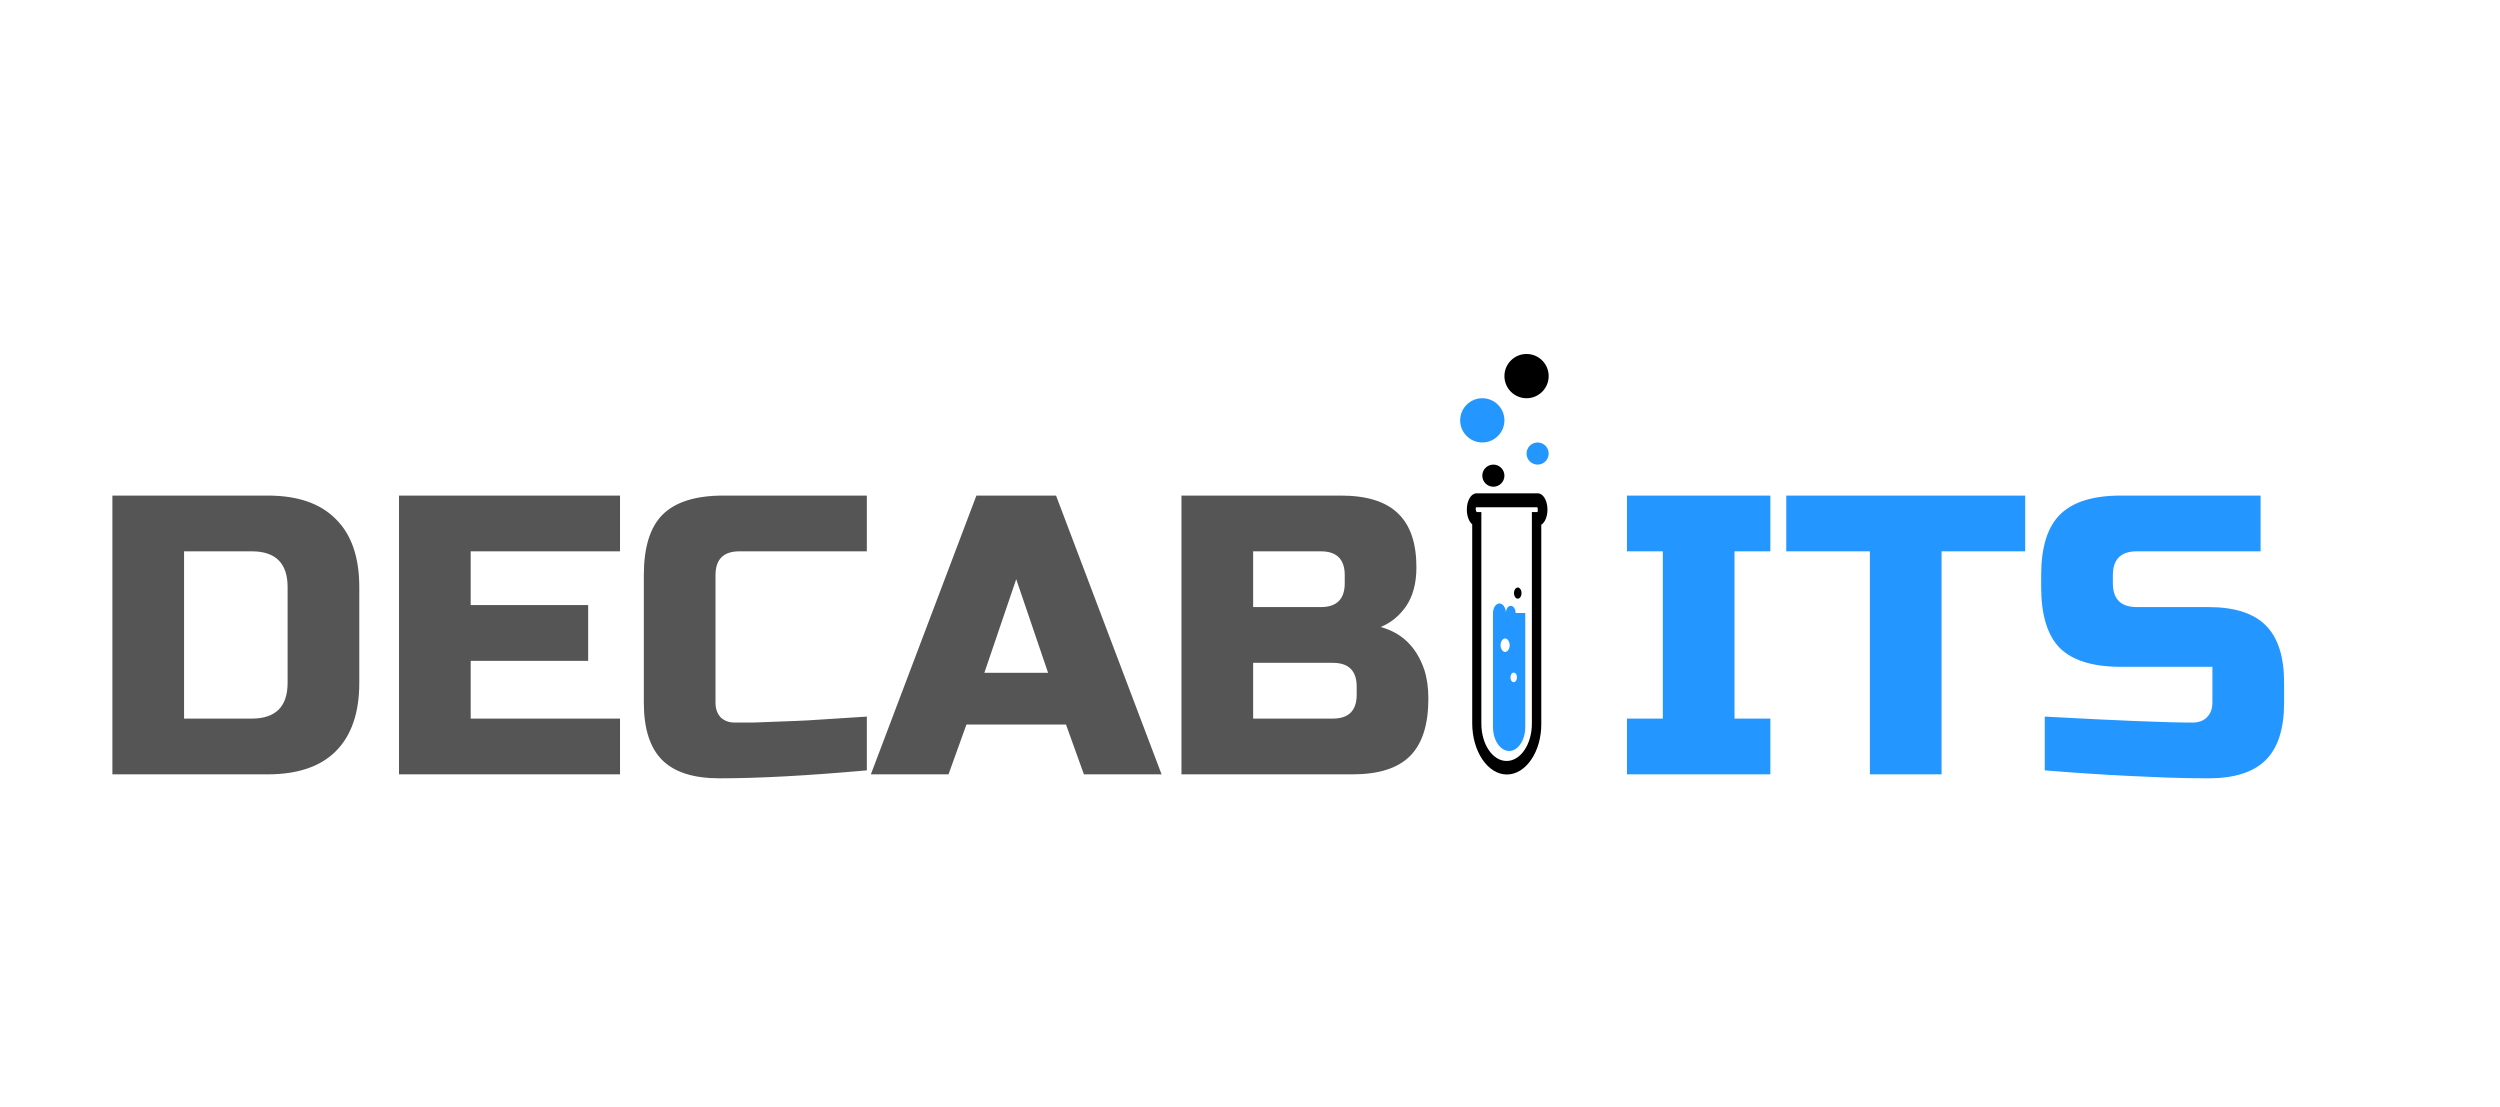
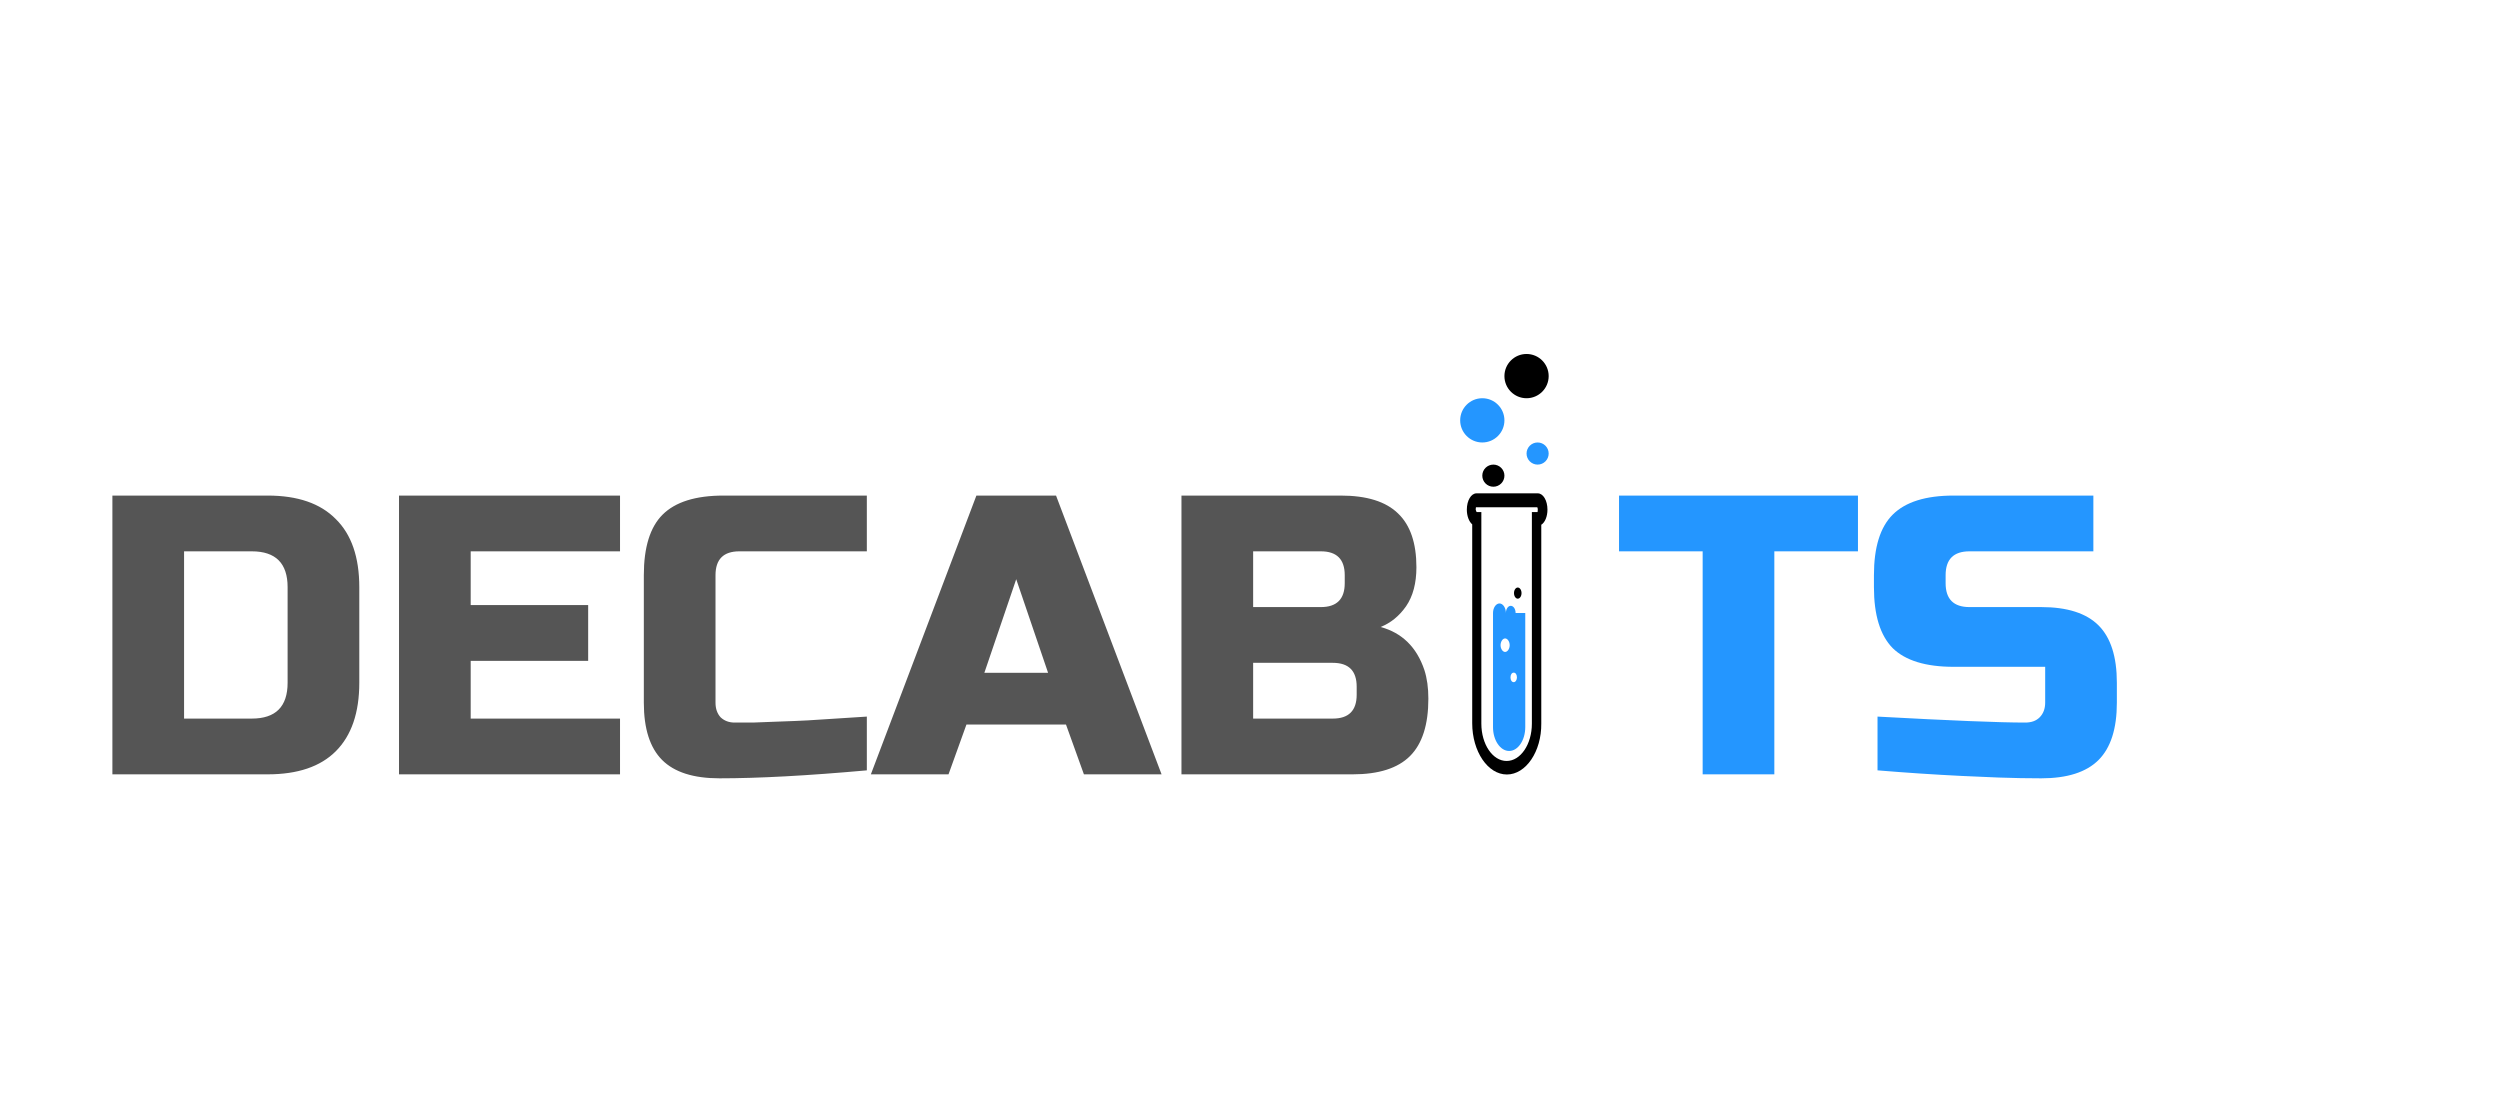
<svg xmlns="http://www.w3.org/2000/svg" width="113" height="50" viewBox="0 0 113 50" fill="none">
  <path d="M12.1 22.4C13.456 22.4 14.482 22.754 15.178 23.462C15.886 24.158 16.24 25.184 16.24 26.54V30.86C16.24 32.216 15.886 33.248 15.178 33.956C14.482 34.652 13.456 35 12.1 35H5.08V22.4H12.1ZM13 26.54C13 25.46 12.46 24.92 11.38 24.92H8.32V32.48H11.38C12.46 32.48 13 31.94 13 30.86V26.54ZM28.025 35H18.035V22.4H28.025V24.92H21.275V27.35H26.585V29.87H21.275V32.48H28.025V35ZM39.181 34.82C36.505 35.06 34.285 35.18 32.521 35.18C31.345 35.18 30.481 34.904 29.929 34.352C29.377 33.8 29.101 32.936 29.101 31.76V26C29.101 24.74 29.383 23.828 29.947 23.264C30.523 22.688 31.441 22.4 32.701 22.4H39.181V24.92H33.421C32.701 24.92 32.341 25.28 32.341 26V31.76C32.341 32.036 32.419 32.258 32.575 32.426C32.743 32.582 32.953 32.66 33.205 32.66C33.457 32.66 33.733 32.66 34.033 32.66C34.333 32.648 34.645 32.636 34.969 32.624C35.293 32.612 35.617 32.6 35.941 32.588C36.277 32.576 36.703 32.552 37.219 32.516C37.747 32.48 38.401 32.438 39.181 32.39V34.82ZM42.873 35H39.363L44.133 22.4H47.733L52.503 35H48.993L48.183 32.75H43.683L42.873 35ZM44.493 30.41H47.373L45.933 26.18L44.493 30.41ZM53.402 22.4H60.602C61.778 22.4 62.642 22.67 63.194 23.21C63.746 23.738 64.022 24.548 64.022 25.64C64.022 26.36 63.866 26.948 63.554 27.404C63.242 27.848 62.858 28.16 62.402 28.34C63.374 28.604 64.034 29.252 64.382 30.284C64.502 30.656 64.562 31.088 64.562 31.58C64.562 32.756 64.286 33.62 63.734 34.172C63.182 34.724 62.318 35 61.142 35H53.402V22.4ZM61.322 31.04C61.322 30.32 60.962 29.96 60.242 29.96H56.642V32.48H60.242C60.962 32.48 61.322 32.12 61.322 31.4V31.04ZM60.782 26C60.782 25.28 60.422 24.92 59.702 24.92H56.642V27.44H59.702C60.422 27.44 60.782 27.08 60.782 26.36V26Z" fill="#555555" />
-   <path d="M80.02 35H73.54V32.48H75.16V24.92H73.54V22.4H80.02V24.92H78.4V32.48H80.02V35ZM87.759 35H84.519V24.92H80.739V22.4H91.539V24.92H87.759V35ZM92.423 32.39C95.711 32.57 97.937 32.66 99.101 32.66C99.377 32.66 99.593 32.582 99.749 32.426C99.917 32.258 100.001 32.036 100.001 31.76V30.14H95.861C94.601 30.14 93.683 29.858 93.107 29.294C92.543 28.718 92.261 27.8 92.261 26.54V26C92.261 24.74 92.543 23.828 93.107 23.264C93.683 22.688 94.601 22.4 95.861 22.4H102.179V24.92H96.581C95.861 24.92 95.501 25.28 95.501 26V26.36C95.501 27.08 95.861 27.44 96.581 27.44H99.821C100.997 27.44 101.861 27.716 102.413 28.268C102.965 28.82 103.241 29.684 103.241 30.86V31.76C103.241 32.936 102.965 33.8 102.413 34.352C101.861 34.904 100.997 35.18 99.821 35.18C99.209 35.18 98.561 35.168 97.877 35.144L96.221 35.072C94.997 35.012 93.731 34.928 92.423 34.82V32.39Z" fill="#2496FF" />
+   <path d="M80.2 35H76.96V24.92H73.18V22.4H83.98V24.92H80.2V35ZM84.864 32.39C88.152 32.57 90.378 32.66 91.542 32.66C91.818 32.66 92.034 32.582 92.19 32.426C92.358 32.258 92.442 32.036 92.442 31.76V30.14H88.302C87.042 30.14 86.124 29.858 85.548 29.294C84.984 28.718 84.702 27.8 84.702 26.54V26C84.702 24.74 84.984 23.828 85.548 23.264C86.124 22.688 87.042 22.4 88.302 22.4H94.62V24.92H89.022C88.302 24.92 87.942 25.28 87.942 26V26.36C87.942 27.08 88.302 27.44 89.022 27.44H92.262C93.438 27.44 94.302 27.716 94.854 28.268C95.406 28.82 95.682 29.684 95.682 30.86V31.76C95.682 32.936 95.406 33.8 94.854 34.352C94.302 34.904 93.438 35.18 92.262 35.18C91.65 35.18 91.002 35.168 90.318 35.144L88.662 35.072C87.438 35.012 86.172 34.928 84.864 34.82V32.39Z" fill="#2496FF" />
  <path d="M67.5 22C67.776 22 68 21.776 68 21.5C68 21.224 67.776 21 67.5 21C67.224 21 67 21.224 67 21.5C67 21.776 67.224 22 67.5 22Z" fill="black" />
  <path d="M67 20C67.552 20 68 19.552 68 19C68 18.448 67.552 18 67 18C66.448 18 66 18.448 66 19C66 19.552 66.448 20 67 20Z" fill="#2496FF" />
  <path d="M69 18C69.552 18 70 17.552 70 17C70 16.448 69.552 16 69 16C68.448 16 68 16.448 68 17C68 17.552 68.448 18 69 18Z" fill="black" />
  <path d="M69.5 21C69.224 21 69 20.776 69 20.5C69 20.224 69.224 20 69.5 20C69.776 20 70 20.224 70 20.5C70 20.776 69.776 21 69.5 21Z" fill="#2496FF" />
  <path d="M68.603 27.06C68.697 27.06 68.773 26.947 68.773 26.808C68.773 26.669 68.697 26.556 68.603 26.556C68.509 26.556 68.433 26.669 68.433 26.808C68.433 26.947 68.509 27.06 68.603 27.06Z" fill="black" />
  <path d="M68.505 27.707C68.505 27.527 68.408 27.383 68.286 27.383C68.165 27.383 68.067 27.527 68.067 27.707C68.067 27.473 67.934 27.276 67.776 27.276C67.618 27.276 67.484 27.473 67.484 27.707V32.866C67.484 33.459 67.812 33.944 68.213 33.944C68.614 33.944 68.942 33.459 68.942 32.866V27.707H68.505ZM68.031 29.468C67.922 29.468 67.825 29.325 67.825 29.163C67.825 29.001 67.922 28.857 68.031 28.857C68.14 28.857 68.238 29.001 68.238 29.163C68.238 29.325 68.14 29.468 68.031 29.468ZM68.42 30.834C68.335 30.834 68.274 30.745 68.274 30.619C68.274 30.493 68.335 30.403 68.42 30.403C68.505 30.403 68.566 30.493 68.566 30.619C68.566 30.727 68.505 30.834 68.42 30.834Z" fill="#2496FF" />
  <path d="M69.508 22.299H66.738C66.495 22.299 66.301 22.623 66.301 23.036C66.301 23.324 66.398 23.575 66.544 23.701V32.689C66.544 33.965 67.248 35.007 68.111 35.007C68.973 35.007 69.678 33.965 69.666 32.707V23.719C69.836 23.611 69.945 23.342 69.945 23.036C69.945 22.623 69.751 22.299 69.508 22.299ZM69.496 23.144H69.241V32.707C69.241 33.641 68.731 34.396 68.099 34.396C67.467 34.396 66.957 33.641 66.957 32.707V23.144H66.75C66.738 23.144 66.714 23.09 66.702 23.036C66.702 22.964 66.714 22.928 66.714 22.928H69.484C69.484 22.928 69.508 22.964 69.508 23.036C69.508 23.108 69.496 23.144 69.496 23.144Z" fill="black" />
</svg>
